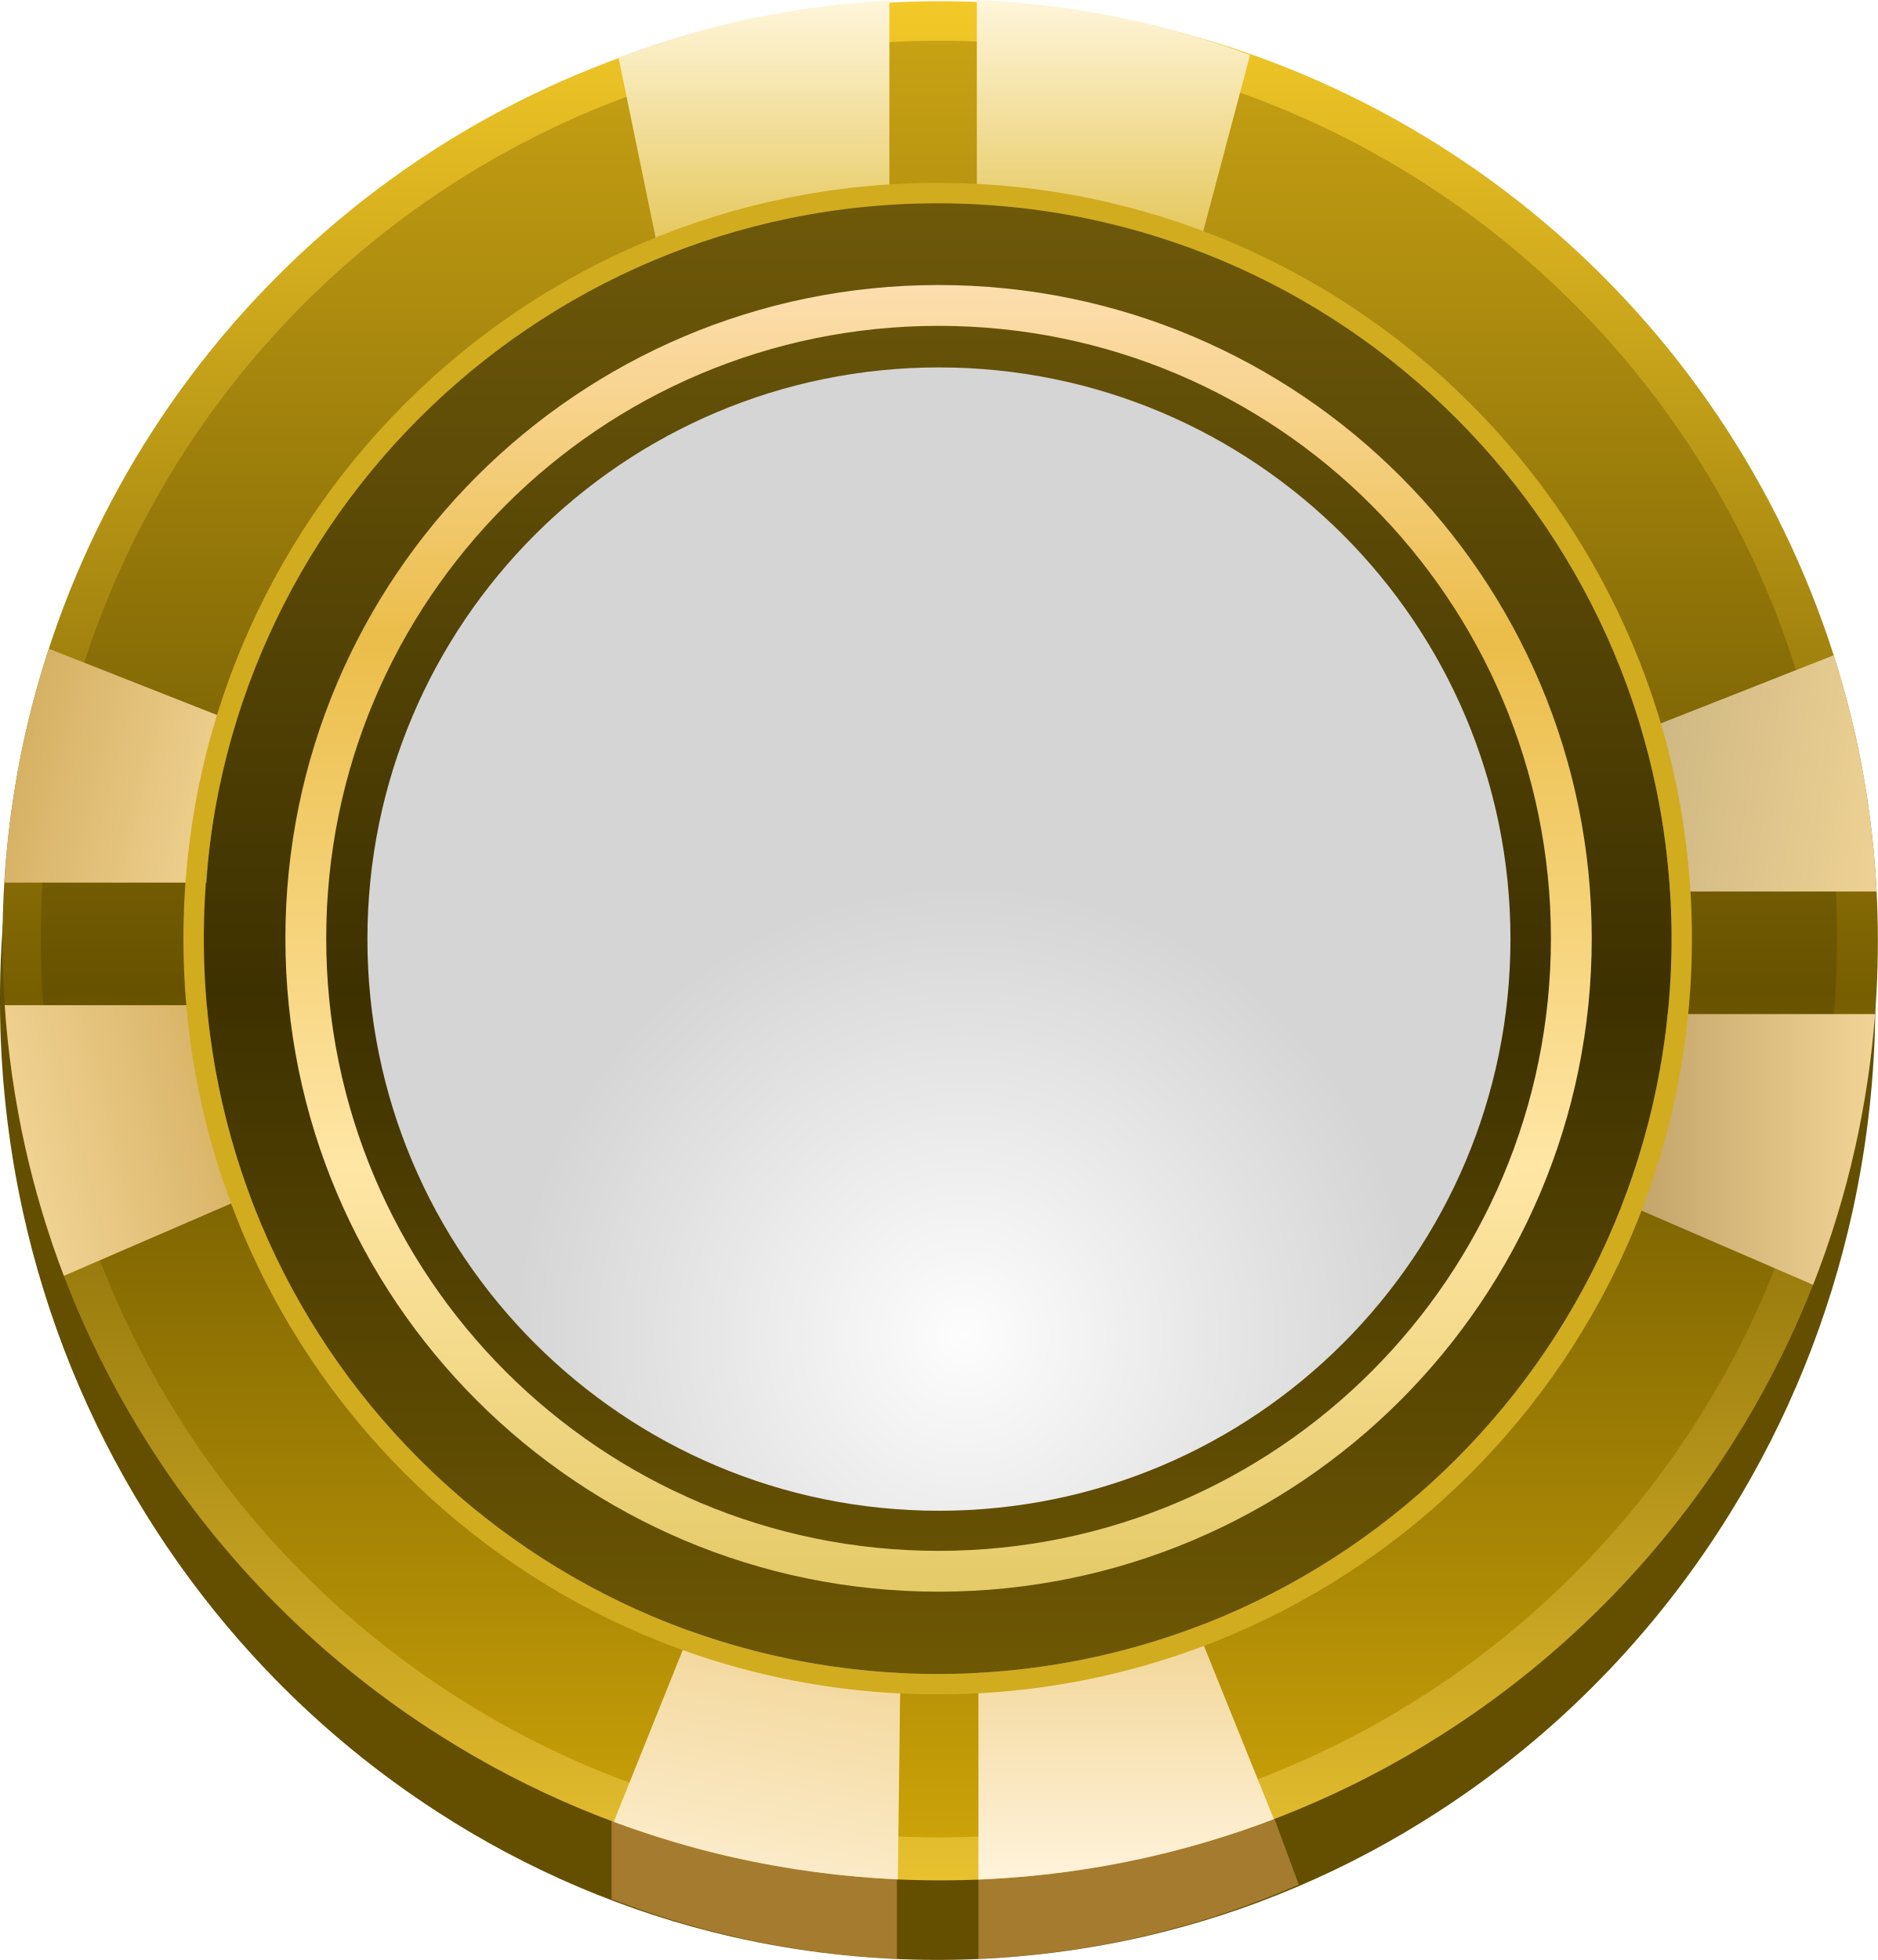
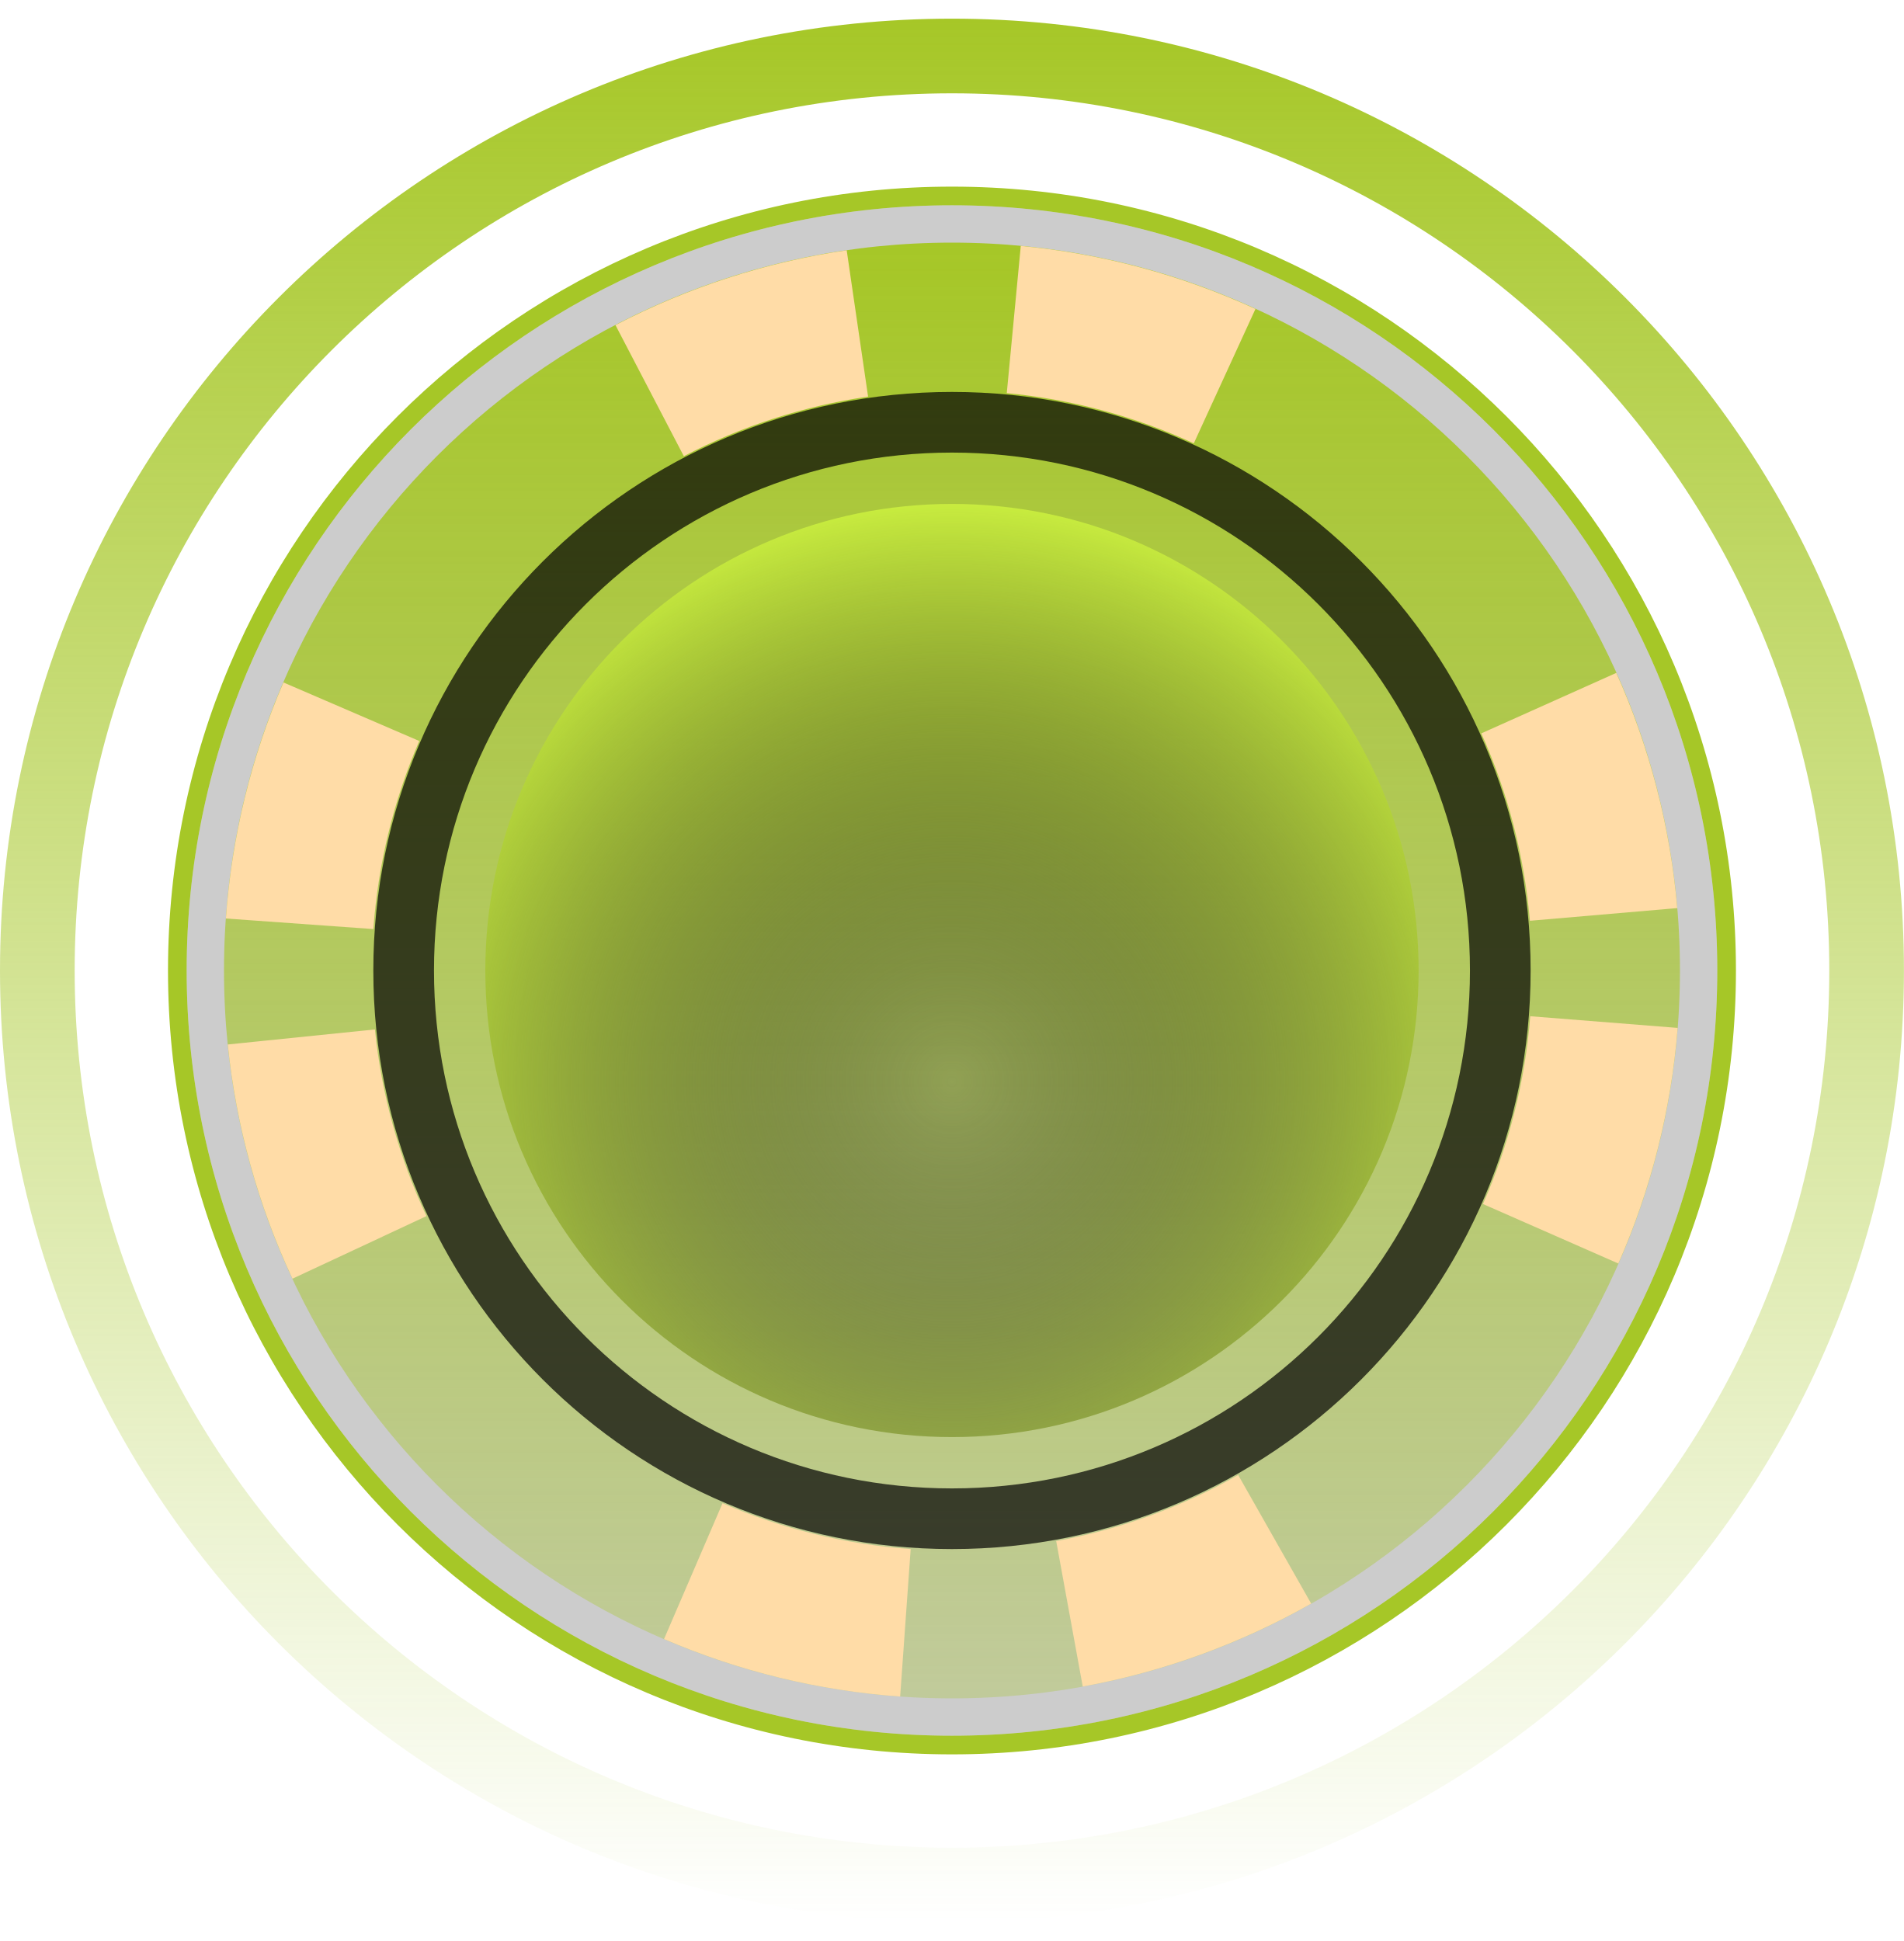
- <svg xmlns="http://www.w3.org/2000/svg" width="46" height="48" viewBox="0 0 46 48" fill="none">
-   <path d="M45.938 24.488C45.94 26.227 45.753 27.961 45.381 29.658C44.807 32.28 43.793 34.781 42.385 37.049C40.563 39.998 38.123 42.496 35.242 44.361C33.026 45.802 30.583 46.84 28.021 47.428C24.694 48.188 21.244 48.188 17.918 47.428C15.356 46.84 12.913 45.802 10.697 44.361C7.816 42.496 5.376 39.998 3.553 37.049C2.145 34.781 1.131 32.28 0.557 29.658C-0.186 26.252 -0.186 22.72 0.557 19.314C1.516 14.976 3.656 11.006 6.728 7.862C9.801 4.718 13.68 2.529 17.918 1.548C21.244 0.787 24.694 0.787 28.021 1.548C32.258 2.53 36.137 4.719 39.209 7.863C42.281 11.007 44.421 14.977 45.381 19.314C45.753 21.012 45.94 22.747 45.938 24.488Z" fill="#644F00" />
-   <path d="M46 23.041C46.001 24.743 45.814 26.44 45.443 28.101C44.869 30.667 43.855 33.115 42.447 35.335C40.624 38.221 38.184 40.665 35.303 42.491C33.087 43.901 30.644 44.917 28.082 45.492C24.756 46.236 21.306 46.236 17.979 45.492C15.417 44.917 12.974 43.901 10.758 42.491C7.877 40.665 5.437 38.221 3.615 35.335C2.207 33.115 1.193 30.667 0.619 28.101C-0.124 24.767 -0.124 21.31 0.619 17.976C1.578 13.732 3.717 9.846 6.79 6.768C9.862 3.691 13.742 1.549 17.979 0.589C21.306 -0.156 24.756 -0.156 28.082 0.589C32.319 1.55 36.198 3.693 39.27 6.77C42.343 9.847 44.483 13.732 45.443 17.976C45.815 19.639 46.001 21.337 46 23.041Z" fill="url(#paint0_linear_10187_103952)" />
-   <path d="M45 22.998C45.001 24.625 44.822 26.248 44.466 27.836C43.916 30.29 42.945 32.63 41.597 34.752C39.851 37.512 37.514 39.849 34.755 41.594C32.632 42.943 30.292 43.914 27.838 44.464C24.652 45.176 21.348 45.176 18.162 44.464C15.708 43.914 13.368 42.943 11.245 41.594C8.486 39.849 6.149 37.512 4.403 34.752C3.055 32.63 2.084 30.29 1.534 27.836C0.822 24.649 0.822 21.343 1.534 18.156C2.452 14.097 4.502 10.382 7.444 7.44C10.387 4.498 14.103 2.449 18.162 1.531C21.348 0.82 24.652 0.82 27.838 1.531C31.896 2.45 35.612 4.499 38.554 7.441C41.497 10.383 43.547 14.098 44.466 18.156C44.822 19.745 45.001 21.369 45 22.998Z" fill="url(#paint1_linear_10187_103952)" />
-   <path fill-rule="evenodd" clip-rule="evenodd" d="M23.968 46.031V47.975C25.328 47.914 26.684 47.727 28.021 47.415C29.321 47.111 30.59 46.688 31.815 46.153L31.219 44.545C30.199 44.935 29.151 45.252 28.082 45.492C26.726 45.796 25.349 45.975 23.968 46.031Z" fill="#E7A85E" fill-opacity="0.5" />
-   <path fill-rule="evenodd" clip-rule="evenodd" d="M14.98 44.597L14.98 46.506C15.937 46.877 16.918 47.181 17.918 47.415C19.254 47.727 20.61 47.914 21.97 47.975V46.026C20.631 45.965 19.296 45.787 17.98 45.492C16.959 45.263 15.956 44.964 14.98 44.597Z" fill="#E7A85E" fill-opacity="0.5" />
-   <path fill-rule="evenodd" clip-rule="evenodd" d="M44.918 16.047C45.12 16.68 45.296 17.324 45.443 17.976C45.727 19.245 45.903 20.535 45.97 21.833H40.909C40.824 20.475 40.588 19.158 40.218 17.899L44.918 16.047Z" fill="url(#paint2_linear_10187_103952)" />
-   <path fill-rule="evenodd" clip-rule="evenodd" d="M39.753 29.45C40.313 27.993 40.689 26.445 40.852 24.834H45.932C45.847 25.932 45.684 27.024 45.444 28.101C45.187 29.249 44.842 30.374 44.413 31.465L39.753 29.45Z" fill="url(#paint3_linear_10187_103952)" />
-   <path fill-rule="evenodd" clip-rule="evenodd" d="M23.929 -0.002C25.302 0.057 26.672 0.245 28.021 0.559C28.904 0.769 29.773 1.031 30.621 1.346L29.353 6.119C27.653 5.361 25.83 4.898 23.929 4.78V-0.002Z" fill="url(#paint4_linear_10187_103952)" />
-   <path fill-rule="evenodd" clip-rule="evenodd" d="M21.786 0.009V4.796C19.807 4.947 17.915 5.473 16.162 6.315L15.15 1.407C16.052 1.066 16.976 0.782 17.918 0.559C19.194 0.262 20.488 0.078 21.786 0.009Z" fill="url(#paint5_linear_10187_103952)" />
-   <path fill-rule="evenodd" clip-rule="evenodd" d="M5.066 24.617C5.212 26.241 5.572 27.804 6.12 29.275L1.565 31.245C1.175 30.223 0.859 29.172 0.619 28.101C0.363 26.951 0.195 25.786 0.115 24.617H5.066Z" fill="url(#paint6_linear_10187_103952)" />
-   <path fill-rule="evenodd" clip-rule="evenodd" d="M0.105 21.616C0.18 20.395 0.351 19.177 0.619 17.976C0.779 17.269 0.971 16.572 1.195 15.887L5.752 17.682C5.382 18.942 5.146 20.258 5.06 21.616H0.105Z" fill="url(#paint7_linear_10187_103952)" />
-   <path fill-rule="evenodd" clip-rule="evenodd" d="M23.968 40.967C25.837 40.865 27.631 40.476 29.305 39.844L31.204 44.551C30.189 44.939 29.146 45.253 28.082 45.492C26.726 45.796 25.349 45.975 23.968 46.031V40.967Z" fill="url(#paint8_linear_10187_103952)" />
-   <path fill-rule="evenodd" clip-rule="evenodd" d="M16.91 39.946C18.53 40.527 20.258 40.882 22.056 40.972L21.993 46.027C20.646 45.966 19.303 45.788 17.98 45.492C16.978 45.267 15.994 44.975 15.034 44.617L16.91 39.946Z" fill="url(#paint9_linear_10187_103952)" />
-   <path d="M22.969 41.245C33.036 41.245 41.195 33.07 41.195 22.987C41.195 12.904 33.036 4.729 22.969 4.729C12.903 4.729 4.743 12.904 4.743 22.987C4.743 33.07 12.903 41.245 22.969 41.245Z" fill="black" fill-opacity="0.4" stroke="#D1AC1F" stroke-width="0.5" />
-   <path d="M23 36.998C30.732 36.998 37 30.73 37 22.998C37 15.266 30.732 8.998 23 8.998C15.268 8.998 9 15.266 9 22.998C9 30.73 15.268 36.998 23 36.998Z" fill="url(#paint10_radial_10187_103952)" />
-   <path fill-rule="evenodd" clip-rule="evenodd" d="M22.991 37.98C31.276 37.98 37.991 31.264 37.991 22.98C37.991 14.696 31.276 7.98 22.991 7.98C14.707 7.98 7.991 14.696 7.991 22.98C7.991 31.264 14.707 37.98 22.991 37.98ZM38.991 22.98C38.991 31.817 31.828 38.98 22.991 38.98C14.155 38.98 6.991 31.817 6.991 22.98C6.991 14.143 14.155 6.98 22.991 6.98C31.828 6.98 38.991 14.143 38.991 22.98Z" fill="url(#paint11_linear_10187_103952)" />
+ <svg xmlns="http://www.w3.org/2000/svg" width="51" height="52" viewBox="0 0 51 52" fill="none">
+   <path fill-rule="evenodd" clip-rule="evenodd" d="M2 26C2 38.979 12.521 49.5 25.5 49.5C38.479 49.5 49 38.979 49 26C49 13.021 38.479 2.5 25.5 2.5C12.521 2.5 2 13.021 2 26ZM25.5 0.5C11.417 0.5 0 11.917 0 26C0 40.083 11.417 51.5 25.5 51.5C39.583 51.5 51 40.083 51 26C51 11.917 39.583 0.5 25.5 0.5Z" fill="url(#paint0_linear_10472_18651)" />
+   <path fill-rule="evenodd" clip-rule="evenodd" d="M25.5 47C13.902 47 4.5 37.598 4.5 26C4.5 14.402 13.902 5 25.5 5C37.098 5 46.5 14.402 46.5 26C46.5 37.598 37.098 47 25.5 47ZM25.5 5.5C14.178 5.5 5 14.678 5 26C5 37.322 14.178 46.5 25.5 46.5C36.822 46.5 46 37.322 46 26C46 14.678 36.822 5.5 25.5 5.5Z" fill="#A6C727" />
+   <path d="M5 26C5 14.678 14.178 5.5 25.5 5.5C36.822 5.5 46 14.678 46 26C46 37.322 36.822 46.5 25.5 46.5C14.178 46.5 5 37.322 5 26Z" fill="black" fill-opacity="0.2" />
+   <path d="M6 26C6 15.23 14.73 6.5 25.5 6.5C36.27 6.5 45 15.23 45 26C45 36.77 36.27 45.5 25.5 45.5C14.73 45.5 6 36.77 6 26Z" fill="url(#paint1_linear_10472_18651)" />
+   <path d="M41 26C41 17.44 34.06 10.5 25.5 10.5C16.94 10.5 10 17.44 10 26C10 34.56 16.94 41.5 25.5 41.5C34.06 41.5 41 34.56 41 26ZM11.625 26C11.625 18.337 17.837 12.125 25.5 12.125C33.163 12.125 39.375 18.337 39.375 26C39.375 33.663 33.163 39.875 25.5 39.875C17.837 39.875 11.625 33.663 11.625 26Z" fill="black" fill-opacity="0.7" />
+   <circle cx="12.5" cy="12.5" r="12.5" transform="matrix(1 0 0 -1 13 38.5)" fill="url(#paint2_radial_10472_18651)" />
+   <path fill-rule="evenodd" clip-rule="evenodd" d="M27.343 6.588C29.518 6.794 31.643 7.365 33.63 8.276L31.978 11.877C30.395 11.151 28.702 10.696 26.968 10.532L27.343 6.588ZM35.122 42.961C33.221 44.039 31.153 44.791 29.003 45.183L28.292 41.286C30.005 40.973 31.653 40.375 33.167 39.516L35.122 42.961ZM17.787 43.911C19.794 44.775 21.932 45.296 24.112 45.451L24.394 41.5C22.657 41.376 20.953 40.961 19.354 40.272L17.787 43.911ZM16.486 8.709C18.424 7.699 20.518 7.021 22.68 6.705L23.253 10.625C21.53 10.877 19.862 11.416 18.317 12.221L16.486 8.709ZM6.101 27.982C6.323 30.156 6.909 32.277 7.834 34.257L11.423 32.58C10.686 31.002 10.219 29.312 10.042 27.579L6.101 27.982ZM6.05 24.607C6.206 22.427 6.727 20.29 7.592 18.283L11.23 19.851C10.541 21.45 10.126 23.153 10.001 24.89L6.05 24.607ZM44.939 27.538C44.767 29.716 44.23 31.85 43.35 33.85L39.724 32.256C40.425 30.662 40.853 28.961 40.99 27.225L44.939 27.538ZM44.928 24.328C44.741 22.151 44.189 20.021 43.295 18.027L39.68 19.647C40.392 21.236 40.832 22.933 40.981 24.668L44.928 24.328Z" fill="#FFDCA7" />
  <defs>
-     <linearGradient id="paint0_linear_10187_103952" x1="23.031" y1="0.031" x2="23.031" y2="46.05" gradientUnits="userSpaceOnUse">
-       <stop stop-color="#F3C928" />
-       <stop offset="0.529" stop-color="#775E00" />
-       <stop offset="1" stop-color="#E8C130" />
+     <linearGradient id="paint0_linear_10472_18651" x1="25.5" y1="0.5" x2="25.5" y2="51.5" gradientUnits="userSpaceOnUse">
+       <stop stop-color="#A6C727" />
+       <stop offset="1" stop-color="#A6C727" stop-opacity="0" />
    </linearGradient>
-     <linearGradient id="paint1_linear_10187_103952" x1="23" y1="0.998" x2="23" y2="44.998" gradientUnits="userSpaceOnUse">
-       <stop stop-color="#C8A214" />
-       <stop offset="0.529" stop-color="#675200" />
-       <stop offset="1" stop-color="#CBA208" />
+     <linearGradient id="paint1_linear_10472_18651" x1="24.407" y1="6.5" x2="24.407" y2="45.5" gradientUnits="userSpaceOnUse">
+       <stop stop-color="#A6C727" />
+       <stop offset="1" stop-color="#A6C727" stop-opacity="0.3" />
    </linearGradient>
-     <linearGradient id="paint2_linear_10187_103952" x1="40" y1="18.977" x2="47" y2="19.977" gradientUnits="userSpaceOnUse">
-       <stop stop-color="#CDB682" />
-       <stop offset="1" stop-color="#F2D596" />
-     </linearGradient>
-     <linearGradient id="paint3_linear_10187_103952" x1="40" y1="27.977" x2="46" y2="27.977" gradientUnits="userSpaceOnUse">
-       <stop stop-color="#C2A369" />
-       <stop offset="1" stop-color="#F2D596" />
-     </linearGradient>
-     <linearGradient id="paint4_linear_10187_103952" x1="27.275" y1="-0.002" x2="27.275" y2="6.119" gradientUnits="userSpaceOnUse">
-       <stop stop-color="#FFF6DB" />
-       <stop offset="1" stop-color="#E4C555" />
-     </linearGradient>
-     <linearGradient id="paint5_linear_10187_103952" x1="18.468" y1="0.009" x2="18.468" y2="6.315" gradientUnits="userSpaceOnUse">
-       <stop stop-color="#FFF6DB" />
-       <stop offset="1" stop-color="#E4C555" />
-     </linearGradient>
-     <linearGradient id="paint6_linear_10187_103952" x1="6" y1="26.477" x2="0" y2="27.977" gradientUnits="userSpaceOnUse">
-       <stop stop-color="#D5AF61" />
-       <stop offset="1" stop-color="#F2D596" />
-     </linearGradient>
-     <linearGradient id="paint7_linear_10187_103952" x1="0" y1="18.977" x2="6" y2="20.477" gradientUnits="userSpaceOnUse">
-       <stop stop-color="#D4AF61" />
-       <stop offset="1" stop-color="#F2D596" />
-     </linearGradient>
-     <linearGradient id="paint8_linear_10187_103952" x1="27.586" y1="39.844" x2="27.586" y2="46.031" gradientUnits="userSpaceOnUse">
-       <stop stop-color="#F2D596" />
-       <stop offset="1" stop-color="#FFF3DB" />
-     </linearGradient>
-     <linearGradient id="paint9_linear_10187_103952" x1="20.5" y1="39.977" x2="19" y2="47.977" gradientUnits="userSpaceOnUse">
-       <stop stop-color="#F2D596" />
-       <stop offset="1" stop-color="#FFF3DB" />
-     </linearGradient>
-     <radialGradient id="paint10_radial_10187_103952" cx="0" cy="0" r="1" gradientUnits="userSpaceOnUse" gradientTransform="translate(23.6339 32.713) rotate(90) scale(13.3953)">
-       <stop stop-color="#FDFDFD" />
-       <stop offset="0.825" stop-color="#D5D5D5" />
+     <radialGradient id="paint2_radial_10472_18651" cx="0" cy="0" r="1" gradientUnits="userSpaceOnUse" gradientTransform="translate(12.5 9.52285) rotate(90) scale(15.4772)">
+       <stop stop-opacity="0.2" />
+       <stop offset="1" stop-color="#C8EC3F" />
    </radialGradient>
-     <linearGradient id="paint11_linear_10187_103952" x1="22.991" y1="6.98" x2="22.991" y2="38.98" gradientUnits="userSpaceOnUse">
-       <stop stop-color="#FDDEAF" />
-       <stop offset="0.269" stop-color="#EBBD49" />
-       <stop offset="0.675" stop-color="#FFE6A5" />
-       <stop offset="1" stop-color="#E5CA68" />
-     </linearGradient>
  </defs>
</svg>
